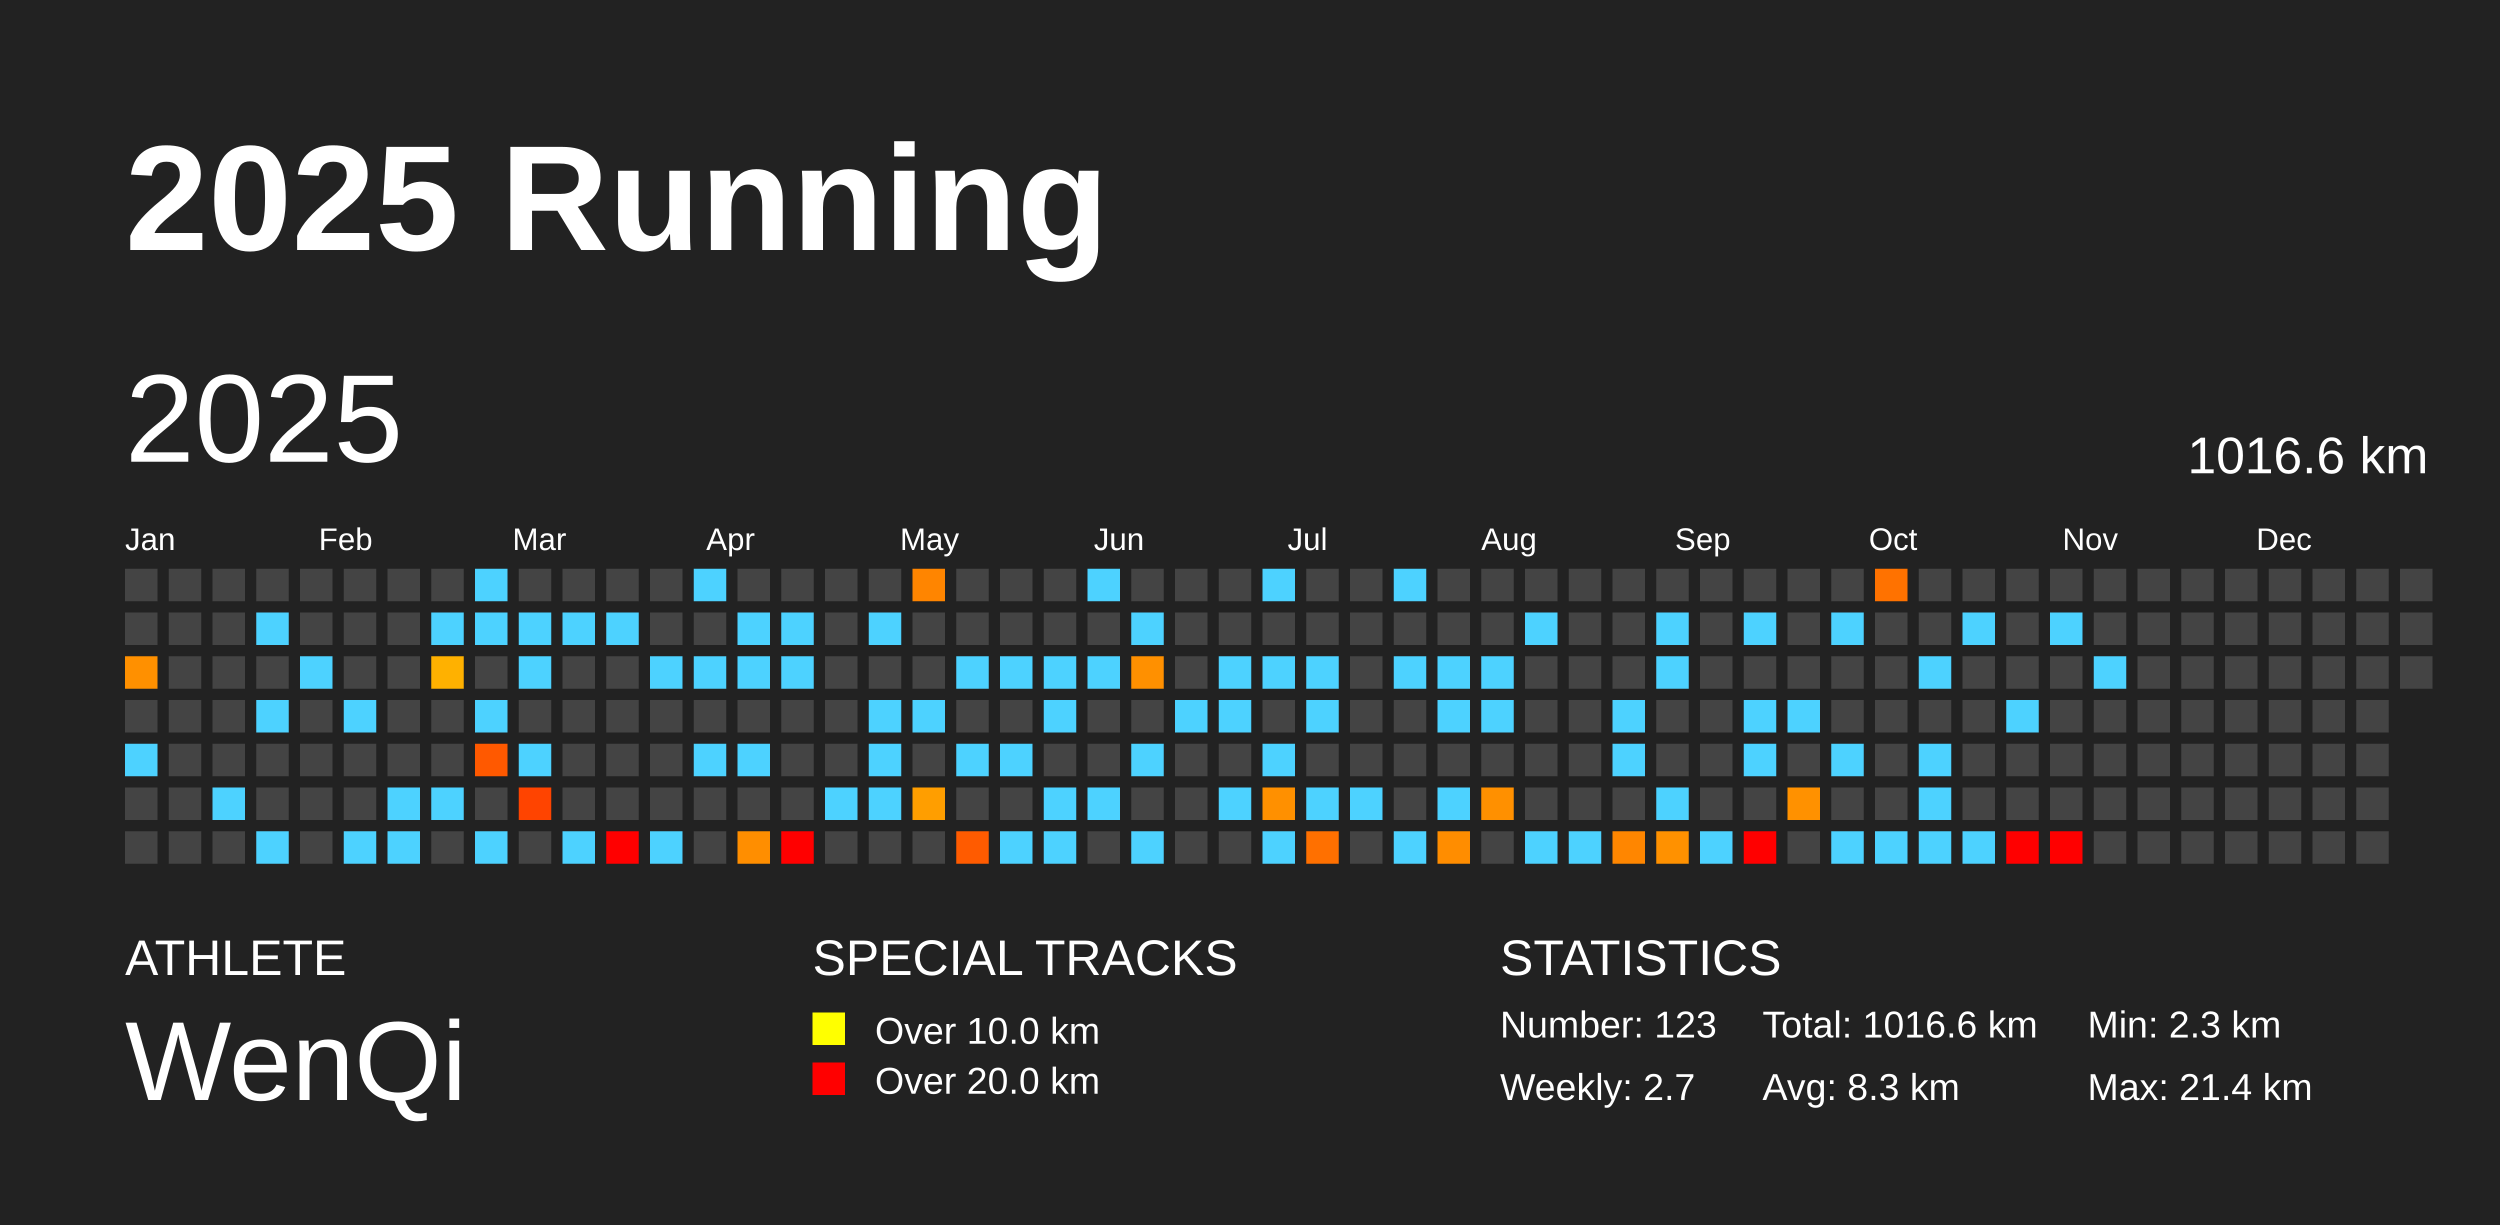
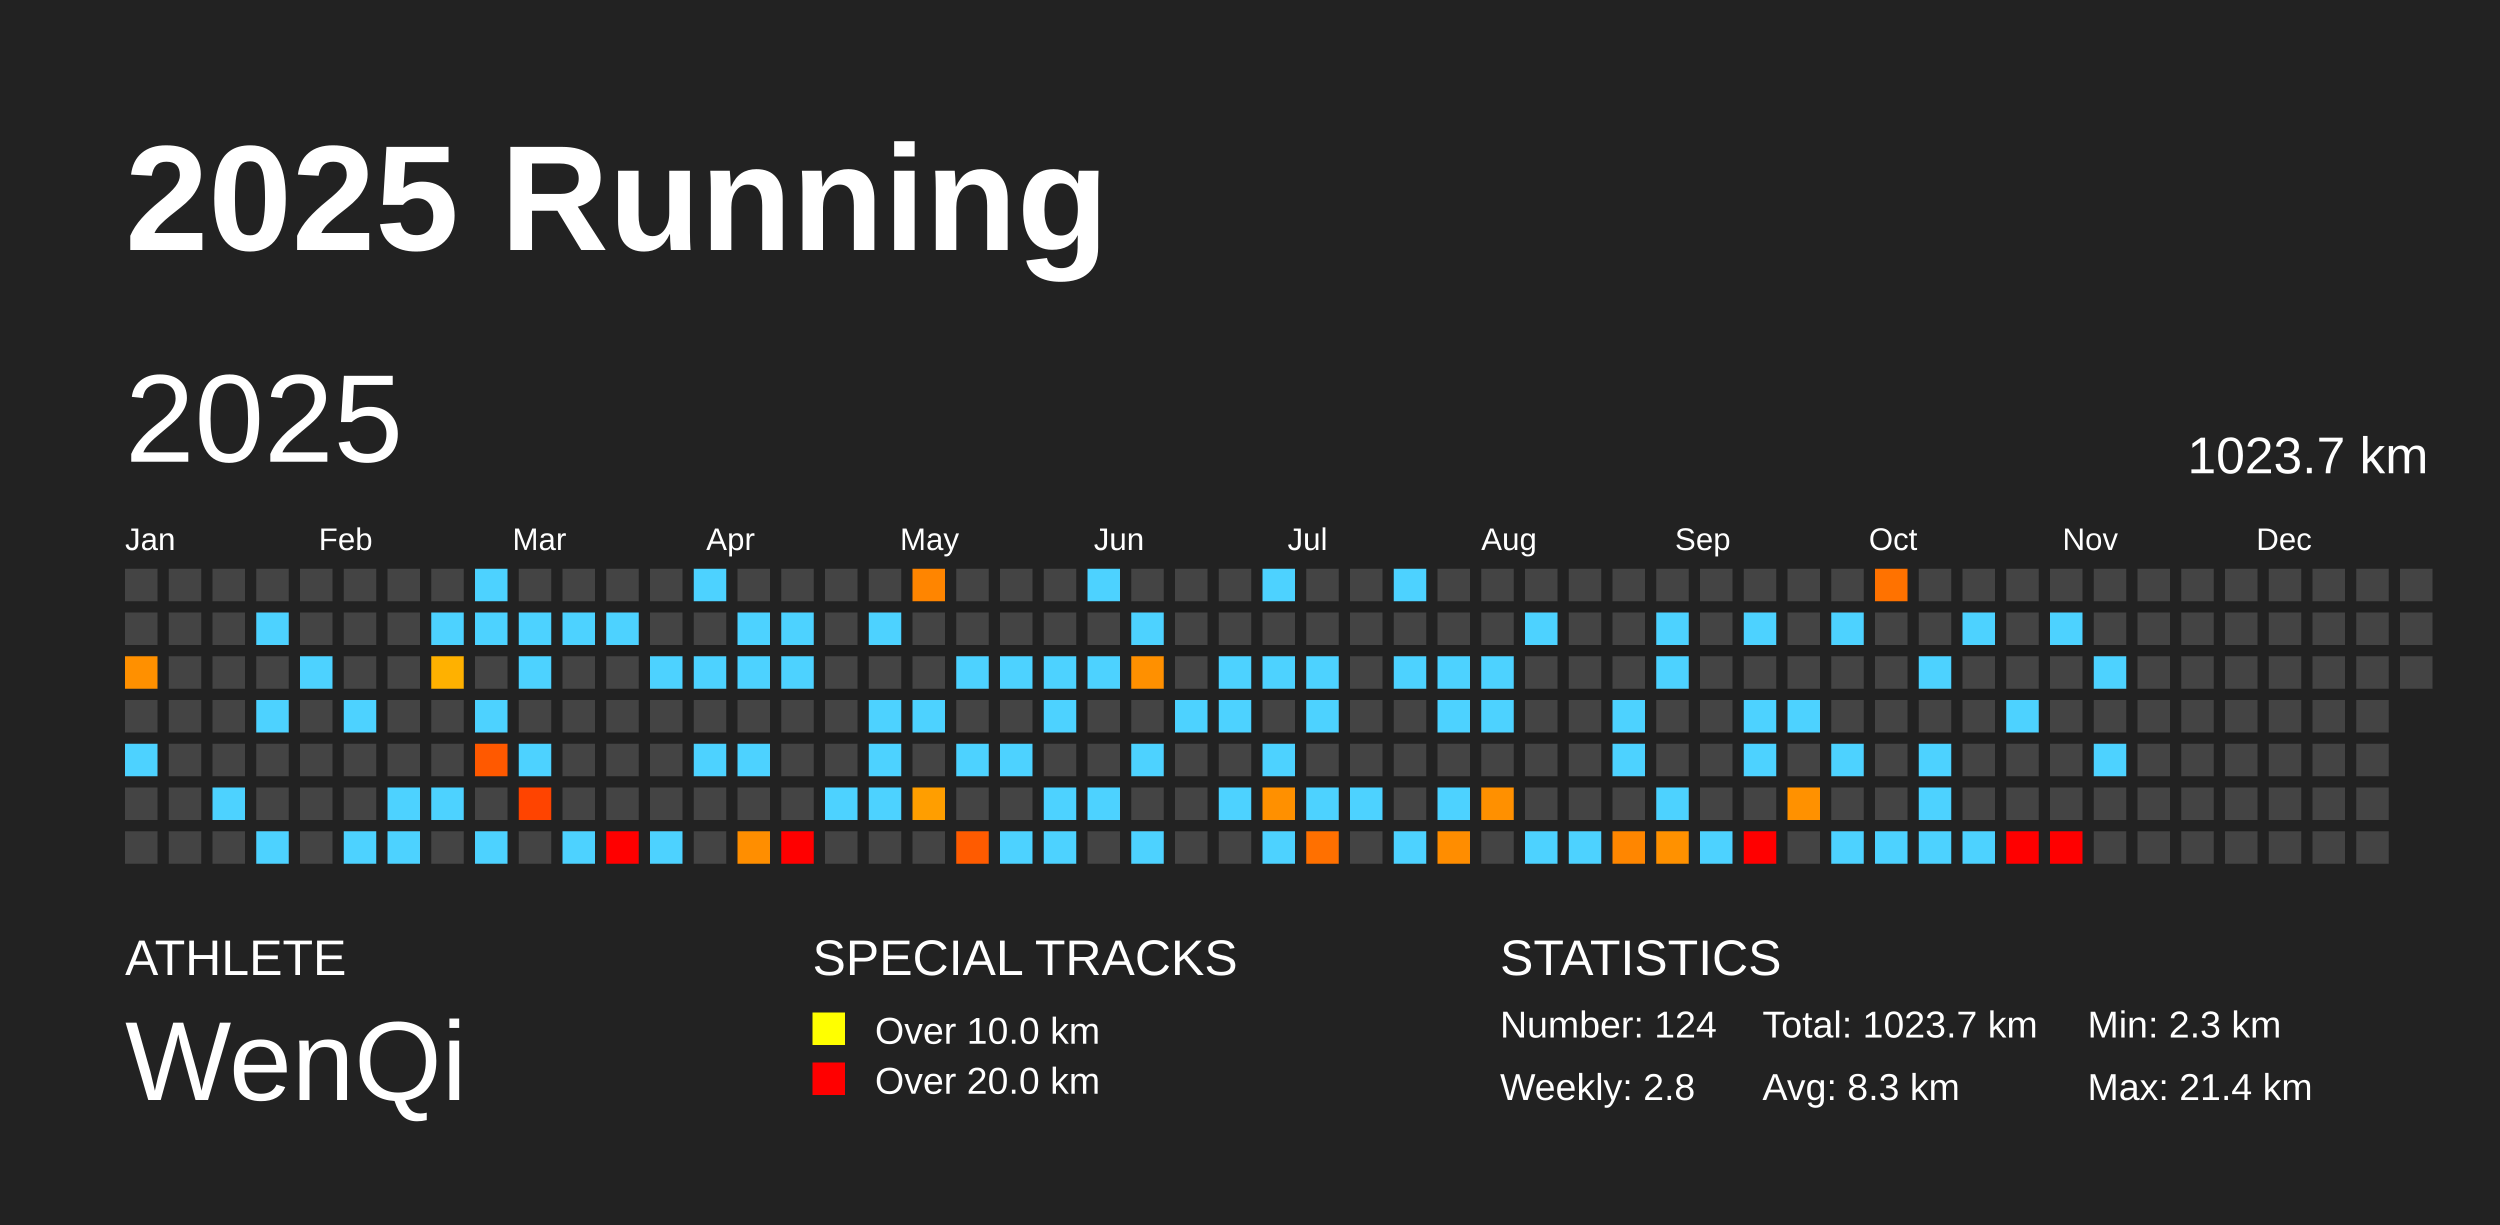
<svg xmlns="http://www.w3.org/2000/svg" baseProfile="full" height="98mm" version="1.1" viewBox="0,0,200,98" width="200mm">
  <defs />
  <rect fill="#222222" height="98" width="200" x="0" y="0" />
  <text fill="#FFFFFF" style="font-size:12px; font-family:Arial; font-weight:bold;" x="10" y="20">2025 Running</text>
  <text fill="#FFFFFF" style="font-size:4px; font-family:Arial" x="10" y="78">ATHLETE</text>
  <text fill="#FFFFFF" style="font-size:9px; font-family:Arial" x="10" y="88">WenQi</text>
  <text fill="#FFFFFF" style="font-size:4px; font-family:Arial" x="65" y="78">SPECIAL TRACKS</text>
  <rect fill="yellow" height="2.6" width="2.6" x="65" y="81" />
  <text fill="#FFFFFF" style="font-size:3px; font-family:Arial" x="70" y="83.5">Over 10.0 km</text>
  <rect fill="red" height="2.6" width="2.6" x="65" y="85" />
  <text fill="#FFFFFF" style="font-size:3px; font-family:Arial" x="70" y="87.5">Over 20.0 km</text>
  <text fill="#FFFFFF" style="font-size:4px; font-family:Arial" x="120" y="78">STATISTICS</text>
-   <text fill="#FFFFFF" style="font-size:3px; font-family:Arial" x="120" y="83">Number: 123</text>
-   <text fill="#FFFFFF" style="font-size:3px; font-family:Arial" x="120" y="88">Weekly: 2.7</text>
-   <text fill="#FFFFFF" style="font-size:3px; font-family:Arial" x="141" y="83">Total: 1016.6 km</text>
+   <text fill="#FFFFFF" style="font-size:3px; font-family:Arial" x="120" y="83">Number: 124</text>
+   <text fill="#FFFFFF" style="font-size:3px; font-family:Arial" x="120" y="88">Weekly: 2.8</text>
+   <text fill="#FFFFFF" style="font-size:3px; font-family:Arial" x="141" y="83">Total: 1023.7 km</text>
  <text fill="#FFFFFF" style="font-size:3px; font-family:Arial" x="141" y="88">Avg: 8.3 km</text>
  <text fill="#FFFFFF" style="font-size:3px; font-family:Arial" x="167" y="83">Min: 2.3 km</text>
  <text fill="#FFFFFF" style="font-size:3px; font-family:Arial" x="167" y="88">Max: 21.4 km</text>
  <text dominant-baseline="hanging" fill="#FFFFFF" style="font-size:10.0px; font-family:Arial;" x="10" y="30">2025</text>
-   <text dominant-baseline="hanging" fill="#FFFFFF" style="font-size:4.125px; font-family:Arial;" x="175" y="35">1016.6 km</text>
+   <text dominant-baseline="hanging" fill="#FFFFFF" style="font-size:4.125px; font-family:Arial;" x="175" y="35">1023.7 km</text>
  <text fill="#FFFFFF" style="font-size:2.5px; font-family:Arial" x="10.0" y="44">Jan</text>
  <text fill="#FFFFFF" style="font-size:2.5px; font-family:Arial" x="25.5" y="44">Feb</text>
  <text fill="#FFFFFF" style="font-size:2.5px; font-family:Arial" x="41.0" y="44">Mar</text>
  <text fill="#FFFFFF" style="font-size:2.5px; font-family:Arial" x="56.5" y="44">Apr</text>
  <text fill="#FFFFFF" style="font-size:2.5px; font-family:Arial" x="72.0" y="44">May</text>
  <text fill="#FFFFFF" style="font-size:2.5px; font-family:Arial" x="87.5" y="44">Jun</text>
  <text fill="#FFFFFF" style="font-size:2.5px; font-family:Arial" x="103.0" y="44">Jul</text>
  <text fill="#FFFFFF" style="font-size:2.5px; font-family:Arial" x="118.5" y="44">Aug</text>
  <text fill="#FFFFFF" style="font-size:2.5px; font-family:Arial" x="134.0" y="44">Sep</text>
  <text fill="#FFFFFF" style="font-size:2.5px; font-family:Arial" x="149.5" y="44">Oct</text>
  <text fill="#FFFFFF" style="font-size:2.5px; font-family:Arial" x="165.0" y="44">Nov</text>
  <text fill="#FFFFFF" style="font-size:2.5px; font-family:Arial" x="180.5" y="44">Dec</text>
  <rect fill="#444444" height="2.6" width="2.6" x="10.0" y="45.5" />
  <rect fill="#444444" height="2.6" width="2.6" x="10.0" y="49.0" />
  <rect fill="#ff9000" height="2.6" width="2.6" x="10.0" y="52.5" />
  <rect fill="#444444" height="2.6" width="2.6" x="10.0" y="56.0" />
  <rect fill="#4dd2ff" height="2.6" width="2.6" x="10.0" y="59.5" />
  <rect fill="#444444" height="2.6" width="2.6" x="10.0" y="63.0" />
  <rect fill="#444444" height="2.6" width="2.6" x="10.0" y="66.5" />
  <rect fill="#444444" height="2.6" width="2.6" x="13.5" y="45.5" />
  <rect fill="#444444" height="2.6" width="2.6" x="13.5" y="49.0" />
  <rect fill="#444444" height="2.6" width="2.6" x="13.5" y="52.5" />
  <rect fill="#444444" height="2.6" width="2.6" x="13.5" y="56.0" />
  <rect fill="#444444" height="2.6" width="2.6" x="13.5" y="59.5" />
  <rect fill="#444444" height="2.6" width="2.6" x="13.5" y="63.0" />
  <rect fill="#444444" height="2.6" width="2.6" x="13.5" y="66.5" />
  <rect fill="#444444" height="2.6" width="2.6" x="17.0" y="45.5" />
  <rect fill="#444444" height="2.6" width="2.6" x="17.0" y="49.0" />
  <rect fill="#444444" height="2.6" width="2.6" x="17.0" y="52.5" />
  <rect fill="#444444" height="2.6" width="2.6" x="17.0" y="56.0" />
  <rect fill="#444444" height="2.6" width="2.6" x="17.0" y="59.5" />
  <rect fill="#4dd2ff" height="2.6" width="2.6" x="17.0" y="63.0" />
  <rect fill="#444444" height="2.6" width="2.6" x="17.0" y="66.5" />
  <rect fill="#444444" height="2.6" width="2.6" x="20.5" y="45.5" />
  <rect fill="#4dd2ff" height="2.6" width="2.6" x="20.5" y="49.0" />
  <rect fill="#444444" height="2.6" width="2.6" x="20.5" y="52.5" />
  <rect fill="#4dd2ff" height="2.6" width="2.6" x="20.5" y="56.0" />
  <rect fill="#444444" height="2.6" width="2.6" x="20.5" y="59.5" />
  <rect fill="#444444" height="2.6" width="2.6" x="20.5" y="63.0" />
  <rect fill="#4dd2ff" height="2.6" width="2.6" x="20.5" y="66.5" />
  <rect fill="#444444" height="2.6" width="2.6" x="24.0" y="45.5" />
  <rect fill="#444444" height="2.6" width="2.6" x="24.0" y="49.0" />
  <rect fill="#4dd2ff" height="2.6" width="2.6" x="24.0" y="52.5" />
  <rect fill="#444444" height="2.6" width="2.6" x="24.0" y="56.0" />
  <rect fill="#444444" height="2.6" width="2.6" x="24.0" y="59.5" />
  <rect fill="#444444" height="2.6" width="2.6" x="24.0" y="63.0" />
  <rect fill="#444444" height="2.6" width="2.6" x="24.0" y="66.5" />
  <rect fill="#444444" height="2.6" width="2.6" x="27.5" y="45.5" />
  <rect fill="#444444" height="2.6" width="2.6" x="27.5" y="49.0" />
  <rect fill="#444444" height="2.6" width="2.6" x="27.5" y="52.5" />
  <rect fill="#4dd2ff" height="2.6" width="2.6" x="27.5" y="56.0" />
  <rect fill="#444444" height="2.6" width="2.6" x="27.5" y="59.5" />
  <rect fill="#444444" height="2.6" width="2.6" x="27.5" y="63.0" />
  <rect fill="#4dd2ff" height="2.6" width="2.6" x="27.5" y="66.5" />
  <rect fill="#444444" height="2.6" width="2.6" x="31.0" y="45.5" />
  <rect fill="#444444" height="2.6" width="2.6" x="31.0" y="49.0" />
  <rect fill="#444444" height="2.6" width="2.6" x="31.0" y="52.5" />
  <rect fill="#444444" height="2.6" width="2.6" x="31.0" y="56.0" />
  <rect fill="#444444" height="2.6" width="2.6" x="31.0" y="59.5" />
  <rect fill="#4dd2ff" height="2.6" width="2.6" x="31.0" y="63.0" />
  <rect fill="#4dd2ff" height="2.6" width="2.6" x="31.0" y="66.5" />
  <rect fill="#444444" height="2.6" width="2.6" x="34.5" y="45.5" />
  <rect fill="#4dd2ff" height="2.6" width="2.6" x="34.5" y="49.0" />
  <rect fill="#ffb100" height="2.6" width="2.6" x="34.5" y="52.5" />
  <rect fill="#444444" height="2.6" width="2.6" x="34.5" y="56.0" />
  <rect fill="#444444" height="2.6" width="2.6" x="34.5" y="59.5" />
  <rect fill="#4dd2ff" height="2.6" width="2.6" x="34.5" y="63.0" />
  <rect fill="#444444" height="2.6" width="2.6" x="34.5" y="66.5" />
  <rect fill="#4dd2ff" height="2.6" width="2.6" x="38.0" y="45.5" />
  <rect fill="#4dd2ff" height="2.6" width="2.6" x="38.0" y="49.0" />
  <rect fill="#444444" height="2.6" width="2.6" x="38.0" y="52.5" />
  <rect fill="#4dd2ff" height="2.6" width="2.6" x="38.0" y="56.0" />
  <rect fill="#ff5900" height="2.6" width="2.6" x="38.0" y="59.5" />
  <rect fill="#444444" height="2.6" width="2.6" x="38.0" y="63.0" />
  <rect fill="#4dd2ff" height="2.6" width="2.6" x="38.0" y="66.5" />
  <rect fill="#444444" height="2.6" width="2.6" x="41.5" y="45.5" />
  <rect fill="#4dd2ff" height="2.6" width="2.6" x="41.5" y="49.0" />
  <rect fill="#4dd2ff" height="2.6" width="2.6" x="41.5" y="52.5" />
  <rect fill="#444444" height="2.6" width="2.6" x="41.5" y="56.0" />
  <rect fill="#4dd2ff" height="2.6" width="2.6" x="41.5" y="59.5" />
  <rect fill="#ff4400" height="2.6" width="2.6" x="41.5" y="63.0" />
  <rect fill="#444444" height="2.6" width="2.6" x="41.5" y="66.5" />
  <rect fill="#444444" height="2.6" width="2.6" x="45.0" y="45.5" />
  <rect fill="#4dd2ff" height="2.6" width="2.6" x="45.0" y="49.0" />
  <rect fill="#444444" height="2.6" width="2.6" x="45.0" y="52.5" />
  <rect fill="#444444" height="2.6" width="2.6" x="45.0" y="56.0" />
  <rect fill="#444444" height="2.6" width="2.6" x="45.0" y="59.5" />
  <rect fill="#444444" height="2.6" width="2.6" x="45.0" y="63.0" />
  <rect fill="#4dd2ff" height="2.6" width="2.6" x="45.0" y="66.5" />
  <rect fill="#444444" height="2.6" width="2.6" x="48.5" y="45.5" />
  <rect fill="#4dd2ff" height="2.6" width="2.6" x="48.5" y="49.0" />
  <rect fill="#444444" height="2.6" width="2.6" x="48.5" y="52.5" />
  <rect fill="#444444" height="2.6" width="2.6" x="48.5" y="56.0" />
  <rect fill="#444444" height="2.6" width="2.6" x="48.5" y="59.5" />
  <rect fill="#444444" height="2.6" width="2.6" x="48.5" y="63.0" />
  <rect fill="red" height="2.6" width="2.6" x="48.5" y="66.5" />
  <rect fill="#444444" height="2.6" width="2.6" x="52.0" y="45.5" />
  <rect fill="#444444" height="2.6" width="2.6" x="52.0" y="49.0" />
  <rect fill="#4dd2ff" height="2.6" width="2.6" x="52.0" y="52.5" />
  <rect fill="#444444" height="2.6" width="2.6" x="52.0" y="56.0" />
  <rect fill="#444444" height="2.6" width="2.6" x="52.0" y="59.5" />
  <rect fill="#444444" height="2.6" width="2.6" x="52.0" y="63.0" />
  <rect fill="#4dd2ff" height="2.6" width="2.6" x="52.0" y="66.5" />
  <rect fill="#4dd2ff" height="2.6" width="2.6" x="55.5" y="45.5" />
  <rect fill="#444444" height="2.6" width="2.6" x="55.5" y="49.0" />
  <rect fill="#4dd2ff" height="2.6" width="2.6" x="55.5" y="52.5" />
  <rect fill="#444444" height="2.6" width="2.6" x="55.5" y="56.0" />
  <rect fill="#4dd2ff" height="2.6" width="2.6" x="55.5" y="59.5" />
  <rect fill="#444444" height="2.6" width="2.6" x="55.5" y="63.0" />
  <rect fill="#444444" height="2.6" width="2.6" x="55.5" y="66.5" />
  <rect fill="#444444" height="2.6" width="2.6" x="59.0" y="45.5" />
  <rect fill="#4dd2ff" height="2.6" width="2.6" x="59.0" y="49.0" />
  <rect fill="#4dd2ff" height="2.6" width="2.6" x="59.0" y="52.5" />
  <rect fill="#444444" height="2.6" width="2.6" x="59.0" y="56.0" />
  <rect fill="#4dd2ff" height="2.6" width="2.6" x="59.0" y="59.5" />
  <rect fill="#444444" height="2.6" width="2.6" x="59.0" y="63.0" />
  <rect fill="#ff8e00" height="2.6" width="2.6" x="59.0" y="66.5" />
  <rect fill="#444444" height="2.6" width="2.6" x="62.5" y="45.5" />
  <rect fill="#4dd2ff" height="2.6" width="2.6" x="62.5" y="49.0" />
  <rect fill="#4dd2ff" height="2.6" width="2.6" x="62.5" y="52.5" />
  <rect fill="#444444" height="2.6" width="2.6" x="62.5" y="56.0" />
  <rect fill="#444444" height="2.6" width="2.6" x="62.5" y="59.5" />
  <rect fill="#444444" height="2.6" width="2.6" x="62.5" y="63.0" />
  <rect fill="red" height="2.6" width="2.6" x="62.5" y="66.5" />
  <rect fill="#444444" height="2.6" width="2.6" x="66.0" y="45.5" />
  <rect fill="#444444" height="2.6" width="2.6" x="66.0" y="49.0" />
  <rect fill="#444444" height="2.6" width="2.6" x="66.0" y="52.5" />
  <rect fill="#444444" height="2.6" width="2.6" x="66.0" y="56.0" />
  <rect fill="#444444" height="2.6" width="2.6" x="66.0" y="59.5" />
  <rect fill="#4dd2ff" height="2.6" width="2.6" x="66.0" y="63.0" />
  <rect fill="#444444" height="2.6" width="2.6" x="66.0" y="66.5" />
  <rect fill="#444444" height="2.6" width="2.6" x="69.5" y="45.5" />
  <rect fill="#4dd2ff" height="2.6" width="2.6" x="69.5" y="49.0" />
  <rect fill="#444444" height="2.6" width="2.6" x="69.5" y="52.5" />
  <rect fill="#4dd2ff" height="2.6" width="2.6" x="69.5" y="56.0" />
  <rect fill="#4dd2ff" height="2.6" width="2.6" x="69.5" y="59.5" />
  <rect fill="#4dd2ff" height="2.6" width="2.6" x="69.5" y="63.0" />
  <rect fill="#444444" height="2.6" width="2.6" x="69.5" y="66.5" />
  <rect fill="#ff8500" height="2.6" width="2.6" x="73.0" y="45.5" />
  <rect fill="#444444" height="2.6" width="2.6" x="73.0" y="49.0" />
  <rect fill="#444444" height="2.6" width="2.6" x="73.0" y="52.5" />
  <rect fill="#4dd2ff" height="2.6" width="2.6" x="73.0" y="56.0" />
  <rect fill="#444444" height="2.6" width="2.6" x="73.0" y="59.5" />
  <rect fill="#ff9e00" height="2.6" width="2.6" x="73.0" y="63.0" />
  <rect fill="#444444" height="2.6" width="2.6" x="73.0" y="66.5" />
  <rect fill="#444444" height="2.6" width="2.6" x="76.5" y="45.5" />
  <rect fill="#444444" height="2.6" width="2.6" x="76.5" y="49.0" />
  <rect fill="#4dd2ff" height="2.6" width="2.6" x="76.5" y="52.5" />
  <rect fill="#444444" height="2.6" width="2.6" x="76.5" y="56.0" />
  <rect fill="#4dd2ff" height="2.6" width="2.6" x="76.5" y="59.5" />
  <rect fill="#444444" height="2.6" width="2.6" x="76.5" y="63.0" />
  <rect fill="#ff5b00" height="2.6" width="2.6" x="76.5" y="66.5" />
  <rect fill="#444444" height="2.6" width="2.6" x="80.0" y="45.5" />
  <rect fill="#444444" height="2.6" width="2.6" x="80.0" y="49.0" />
  <rect fill="#4dd2ff" height="2.6" width="2.6" x="80.0" y="52.5" />
  <rect fill="#444444" height="2.6" width="2.6" x="80.0" y="56.0" />
  <rect fill="#4dd2ff" height="2.6" width="2.6" x="80.0" y="59.5" />
  <rect fill="#444444" height="2.6" width="2.6" x="80.0" y="63.0" />
  <rect fill="#4dd2ff" height="2.6" width="2.6" x="80.0" y="66.5" />
  <rect fill="#444444" height="2.6" width="2.6" x="83.5" y="45.5" />
  <rect fill="#444444" height="2.6" width="2.6" x="83.5" y="49.0" />
  <rect fill="#4dd2ff" height="2.6" width="2.6" x="83.5" y="52.5" />
  <rect fill="#4dd2ff" height="2.6" width="2.6" x="83.5" y="56.0" />
  <rect fill="#444444" height="2.6" width="2.6" x="83.5" y="59.5" />
  <rect fill="#4dd2ff" height="2.6" width="2.6" x="83.5" y="63.0" />
  <rect fill="#4dd2ff" height="2.6" width="2.6" x="83.5" y="66.5" />
  <rect fill="#4dd2ff" height="2.6" width="2.6" x="87.0" y="45.5" />
  <rect fill="#444444" height="2.6" width="2.6" x="87.0" y="49.0" />
  <rect fill="#4dd2ff" height="2.6" width="2.6" x="87.0" y="52.5" />
  <rect fill="#444444" height="2.6" width="2.6" x="87.0" y="56.0" />
  <rect fill="#444444" height="2.6" width="2.6" x="87.0" y="59.5" />
  <rect fill="#4dd2ff" height="2.6" width="2.6" x="87.0" y="63.0" />
  <rect fill="#444444" height="2.6" width="2.6" x="87.0" y="66.5" />
  <rect fill="#444444" height="2.6" width="2.6" x="90.5" y="45.5" />
  <rect fill="#4dd2ff" height="2.6" width="2.6" x="90.5" y="49.0" />
  <rect fill="#ff9000" height="2.6" width="2.6" x="90.5" y="52.5" />
  <rect fill="#444444" height="2.6" width="2.6" x="90.5" y="56.0" />
  <rect fill="#4dd2ff" height="2.6" width="2.6" x="90.5" y="59.5" />
  <rect fill="#444444" height="2.6" width="2.6" x="90.5" y="63.0" />
  <rect fill="#4dd2ff" height="2.6" width="2.6" x="90.5" y="66.5" />
  <rect fill="#444444" height="2.6" width="2.6" x="94.0" y="45.5" />
  <rect fill="#444444" height="2.6" width="2.6" x="94.0" y="49.0" />
  <rect fill="#444444" height="2.6" width="2.6" x="94.0" y="52.5" />
  <rect fill="#4dd2ff" height="2.6" width="2.6" x="94.0" y="56.0" />
  <rect fill="#444444" height="2.6" width="2.6" x="94.0" y="59.5" />
  <rect fill="#444444" height="2.6" width="2.6" x="94.0" y="63.0" />
  <rect fill="#444444" height="2.6" width="2.6" x="94.0" y="66.5" />
  <rect fill="#444444" height="2.6" width="2.6" x="97.5" y="45.5" />
  <rect fill="#444444" height="2.6" width="2.6" x="97.5" y="49.0" />
  <rect fill="#4dd2ff" height="2.6" width="2.6" x="97.5" y="52.5" />
  <rect fill="#4dd2ff" height="2.6" width="2.6" x="97.5" y="56.0" />
  <rect fill="#444444" height="2.6" width="2.6" x="97.5" y="59.5" />
  <rect fill="#4dd2ff" height="2.6" width="2.6" x="97.5" y="63.0" />
  <rect fill="#444444" height="2.6" width="2.6" x="97.5" y="66.5" />
  <rect fill="#4dd2ff" height="2.6" width="2.6" x="101.0" y="45.5" />
  <rect fill="#444444" height="2.6" width="2.6" x="101.0" y="49.0" />
  <rect fill="#4dd2ff" height="2.6" width="2.6" x="101.0" y="52.5" />
  <rect fill="#444444" height="2.6" width="2.6" x="101.0" y="56.0" />
  <rect fill="#4dd2ff" height="2.6" width="2.6" x="101.0" y="59.5" />
  <rect fill="#ff9000" height="2.6" width="2.6" x="101.0" y="63.0" />
  <rect fill="#4dd2ff" height="2.6" width="2.6" x="101.0" y="66.5" />
  <rect fill="#444444" height="2.6" width="2.6" x="104.5" y="45.5" />
  <rect fill="#444444" height="2.6" width="2.6" x="104.5" y="49.0" />
  <rect fill="#4dd2ff" height="2.6" width="2.6" x="104.5" y="52.5" />
  <rect fill="#4dd2ff" height="2.6" width="2.6" x="104.5" y="56.0" />
  <rect fill="#444444" height="2.6" width="2.6" x="104.5" y="59.5" />
  <rect fill="#4dd2ff" height="2.6" width="2.6" x="104.5" y="63.0" />
  <rect fill="#ff7000" height="2.6" width="2.6" x="104.5" y="66.5" />
  <rect fill="#444444" height="2.6" width="2.6" x="108.0" y="45.5" />
  <rect fill="#444444" height="2.6" width="2.6" x="108.0" y="49.0" />
  <rect fill="#444444" height="2.6" width="2.6" x="108.0" y="52.5" />
  <rect fill="#444444" height="2.6" width="2.6" x="108.0" y="56.0" />
  <rect fill="#444444" height="2.6" width="2.6" x="108.0" y="59.5" />
  <rect fill="#4dd2ff" height="2.6" width="2.6" x="108.0" y="63.0" />
  <rect fill="#444444" height="2.6" width="2.6" x="108.0" y="66.5" />
  <rect fill="#4dd2ff" height="2.6" width="2.6" x="111.5" y="45.5" />
  <rect fill="#444444" height="2.6" width="2.6" x="111.5" y="49.0" />
  <rect fill="#4dd2ff" height="2.6" width="2.6" x="111.5" y="52.5" />
  <rect fill="#444444" height="2.6" width="2.6" x="111.5" y="56.0" />
  <rect fill="#444444" height="2.6" width="2.6" x="111.5" y="59.5" />
  <rect fill="#444444" height="2.6" width="2.6" x="111.5" y="63.0" />
  <rect fill="#4dd2ff" height="2.6" width="2.6" x="111.5" y="66.5" />
  <rect fill="#444444" height="2.6" width="2.6" x="115.0" y="45.5" />
  <rect fill="#444444" height="2.6" width="2.6" x="115.0" y="49.0" />
  <rect fill="#4dd2ff" height="2.6" width="2.6" x="115.0" y="52.5" />
  <rect fill="#4dd2ff" height="2.6" width="2.6" x="115.0" y="56.0" />
  <rect fill="#444444" height="2.6" width="2.6" x="115.0" y="59.5" />
  <rect fill="#4dd2ff" height="2.6" width="2.6" x="115.0" y="63.0" />
  <rect fill="#ff8d00" height="2.6" width="2.6" x="115.0" y="66.5" />
  <rect fill="#444444" height="2.6" width="2.6" x="118.5" y="45.5" />
  <rect fill="#444444" height="2.6" width="2.6" x="118.5" y="49.0" />
  <rect fill="#4dd2ff" height="2.6" width="2.6" x="118.5" y="52.5" />
  <rect fill="#4dd2ff" height="2.6" width="2.6" x="118.5" y="56.0" />
  <rect fill="#444444" height="2.6" width="2.6" x="118.5" y="59.5" />
  <rect fill="#ff9000" height="2.6" width="2.6" x="118.5" y="63.0" />
  <rect fill="#444444" height="2.6" width="2.6" x="118.5" y="66.5" />
  <rect fill="#444444" height="2.6" width="2.6" x="122.0" y="45.5" />
  <rect fill="#4dd2ff" height="2.6" width="2.6" x="122.0" y="49.0" />
  <rect fill="#444444" height="2.6" width="2.6" x="122.0" y="52.5" />
  <rect fill="#444444" height="2.6" width="2.6" x="122.0" y="56.0" />
  <rect fill="#444444" height="2.6" width="2.6" x="122.0" y="59.5" />
  <rect fill="#444444" height="2.6" width="2.6" x="122.0" y="63.0" />
  <rect fill="#4dd2ff" height="2.6" width="2.6" x="122.0" y="66.5" />
  <rect fill="#444444" height="2.6" width="2.6" x="125.5" y="45.5" />
  <rect fill="#444444" height="2.6" width="2.6" x="125.5" y="49.0" />
  <rect fill="#444444" height="2.6" width="2.6" x="125.5" y="52.5" />
  <rect fill="#444444" height="2.6" width="2.6" x="125.5" y="56.0" />
  <rect fill="#444444" height="2.6" width="2.6" x="125.5" y="59.5" />
  <rect fill="#444444" height="2.6" width="2.6" x="125.5" y="63.0" />
  <rect fill="#4dd2ff" height="2.6" width="2.6" x="125.5" y="66.5" />
  <rect fill="#444444" height="2.6" width="2.6" x="129.0" y="45.5" />
  <rect fill="#444444" height="2.6" width="2.6" x="129.0" y="49.0" />
  <rect fill="#444444" height="2.6" width="2.6" x="129.0" y="52.5" />
  <rect fill="#4dd2ff" height="2.6" width="2.6" x="129.0" y="56.0" />
  <rect fill="#4dd2ff" height="2.6" width="2.6" x="129.0" y="59.5" />
  <rect fill="#444444" height="2.6" width="2.6" x="129.0" y="63.0" />
  <rect fill="#ff8600" height="2.6" width="2.6" x="129.0" y="66.5" />
  <rect fill="#444444" height="2.6" width="2.6" x="132.5" y="45.5" />
  <rect fill="#4dd2ff" height="2.6" width="2.6" x="132.5" y="49.0" />
  <rect fill="#4dd2ff" height="2.6" width="2.6" x="132.5" y="52.5" />
  <rect fill="#444444" height="2.6" width="2.6" x="132.5" y="56.0" />
  <rect fill="#444444" height="2.6" width="2.6" x="132.5" y="59.5" />
  <rect fill="#4dd2ff" height="2.6" width="2.6" x="132.5" y="63.0" />
  <rect fill="#ff9100" height="2.6" width="2.6" x="132.5" y="66.5" />
  <rect fill="#444444" height="2.6" width="2.6" x="136.0" y="45.5" />
  <rect fill="#444444" height="2.6" width="2.6" x="136.0" y="49.0" />
  <rect fill="#444444" height="2.6" width="2.6" x="136.0" y="52.5" />
  <rect fill="#444444" height="2.6" width="2.6" x="136.0" y="56.0" />
  <rect fill="#444444" height="2.6" width="2.6" x="136.0" y="59.5" />
  <rect fill="#444444" height="2.6" width="2.6" x="136.0" y="63.0" />
  <rect fill="#4dd2ff" height="2.6" width="2.6" x="136.0" y="66.5" />
  <rect fill="#444444" height="2.6" width="2.6" x="139.5" y="45.5" />
  <rect fill="#4dd2ff" height="2.6" width="2.6" x="139.5" y="49.0" />
  <rect fill="#444444" height="2.6" width="2.6" x="139.5" y="52.5" />
  <rect fill="#4dd2ff" height="2.6" width="2.6" x="139.5" y="56.0" />
  <rect fill="#4dd2ff" height="2.6" width="2.6" x="139.5" y="59.5" />
  <rect fill="#444444" height="2.6" width="2.6" x="139.5" y="63.0" />
  <rect fill="red" height="2.6" width="2.6" x="139.5" y="66.5" />
  <rect fill="#444444" height="2.6" width="2.6" x="143.0" y="45.5" />
  <rect fill="#444444" height="2.6" width="2.6" x="143.0" y="49.0" />
  <rect fill="#444444" height="2.6" width="2.6" x="143.0" y="52.5" />
  <rect fill="#4dd2ff" height="2.6" width="2.6" x="143.0" y="56.0" />
  <rect fill="#444444" height="2.6" width="2.6" x="143.0" y="59.5" />
  <rect fill="#ff9100" height="2.6" width="2.6" x="143.0" y="63.0" />
  <rect fill="#444444" height="2.6" width="2.6" x="143.0" y="66.5" />
  <rect fill="#444444" height="2.6" width="2.6" x="146.5" y="45.5" />
  <rect fill="#4dd2ff" height="2.6" width="2.6" x="146.5" y="49.0" />
  <rect fill="#444444" height="2.6" width="2.6" x="146.5" y="52.5" />
  <rect fill="#444444" height="2.6" width="2.6" x="146.5" y="56.0" />
  <rect fill="#4dd2ff" height="2.6" width="2.6" x="146.5" y="59.5" />
  <rect fill="#444444" height="2.6" width="2.6" x="146.5" y="63.0" />
  <rect fill="#4dd2ff" height="2.6" width="2.6" x="146.5" y="66.5" />
  <rect fill="#ff7200" height="2.6" width="2.6" x="150.0" y="45.5" />
  <rect fill="#444444" height="2.6" width="2.6" x="150.0" y="49.0" />
  <rect fill="#444444" height="2.6" width="2.6" x="150.0" y="52.5" />
  <rect fill="#444444" height="2.6" width="2.6" x="150.0" y="56.0" />
  <rect fill="#444444" height="2.6" width="2.6" x="150.0" y="59.5" />
  <rect fill="#444444" height="2.6" width="2.6" x="150.0" y="63.0" />
  <rect fill="#4dd2ff" height="2.6" width="2.6" x="150.0" y="66.5" />
  <rect fill="#444444" height="2.6" width="2.6" x="153.5" y="45.5" />
  <rect fill="#444444" height="2.6" width="2.6" x="153.5" y="49.0" />
  <rect fill="#4dd2ff" height="2.6" width="2.6" x="153.5" y="52.5" />
  <rect fill="#444444" height="2.6" width="2.6" x="153.5" y="56.0" />
  <rect fill="#4dd2ff" height="2.6" width="2.6" x="153.5" y="59.5" />
  <rect fill="#4dd2ff" height="2.6" width="2.6" x="153.5" y="63.0" />
  <rect fill="#4dd2ff" height="2.6" width="2.6" x="153.5" y="66.5" />
  <rect fill="#444444" height="2.6" width="2.6" x="157.0" y="45.5" />
  <rect fill="#4dd2ff" height="2.6" width="2.6" x="157.0" y="49.0" />
  <rect fill="#444444" height="2.6" width="2.6" x="157.0" y="52.5" />
  <rect fill="#444444" height="2.6" width="2.6" x="157.0" y="56.0" />
  <rect fill="#444444" height="2.6" width="2.6" x="157.0" y="59.5" />
  <rect fill="#444444" height="2.6" width="2.6" x="157.0" y="63.0" />
  <rect fill="#4dd2ff" height="2.6" width="2.6" x="157.0" y="66.5" />
  <rect fill="#444444" height="2.6" width="2.6" x="160.5" y="45.5" />
  <rect fill="#444444" height="2.6" width="2.6" x="160.5" y="49.0" />
  <rect fill="#444444" height="2.6" width="2.6" x="160.5" y="52.5" />
  <rect fill="#4dd2ff" height="2.6" width="2.6" x="160.5" y="56.0" />
  <rect fill="#444444" height="2.6" width="2.6" x="160.5" y="59.5" />
  <rect fill="#444444" height="2.6" width="2.6" x="160.5" y="63.0" />
  <rect fill="red" height="2.6" width="2.6" x="160.5" y="66.5" />
  <rect fill="#444444" height="2.6" width="2.6" x="164.0" y="45.5" />
  <rect fill="#4dd2ff" height="2.6" width="2.6" x="164.0" y="49.0" />
  <rect fill="#444444" height="2.6" width="2.6" x="164.0" y="52.5" />
  <rect fill="#444444" height="2.6" width="2.6" x="164.0" y="56.0" />
  <rect fill="#444444" height="2.6" width="2.6" x="164.0" y="59.5" />
  <rect fill="#444444" height="2.6" width="2.6" x="164.0" y="63.0" />
  <rect fill="red" height="2.6" width="2.6" x="164.0" y="66.5" />
  <rect fill="#444444" height="2.6" width="2.6" x="167.5" y="45.5" />
  <rect fill="#444444" height="2.6" width="2.6" x="167.5" y="49.0" />
  <rect fill="#4dd2ff" height="2.6" width="2.6" x="167.5" y="52.5" />
  <rect fill="#444444" height="2.6" width="2.6" x="167.5" y="56.0" />
-   <rect fill="#444444" height="2.6" width="2.6" x="167.5" y="59.5" />
+   <rect fill="#4dd2ff" height="2.6" width="2.6" x="167.5" y="59.5" />
  <rect fill="#444444" height="2.6" width="2.6" x="167.5" y="63.0" />
  <rect fill="#444444" height="2.6" width="2.6" x="167.5" y="66.5" />
  <rect fill="#444444" height="2.6" width="2.6" x="171.0" y="45.5" />
  <rect fill="#444444" height="2.6" width="2.6" x="171.0" y="49.0" />
  <rect fill="#444444" height="2.6" width="2.6" x="171.0" y="52.5" />
  <rect fill="#444444" height="2.6" width="2.6" x="171.0" y="56.0" />
  <rect fill="#444444" height="2.6" width="2.6" x="171.0" y="59.5" />
  <rect fill="#444444" height="2.6" width="2.6" x="171.0" y="63.0" />
  <rect fill="#444444" height="2.6" width="2.6" x="171.0" y="66.5" />
  <rect fill="#444444" height="2.6" width="2.6" x="174.5" y="45.5" />
  <rect fill="#444444" height="2.6" width="2.6" x="174.5" y="49.0" />
  <rect fill="#444444" height="2.6" width="2.6" x="174.5" y="52.5" />
  <rect fill="#444444" height="2.6" width="2.6" x="174.5" y="56.0" />
  <rect fill="#444444" height="2.6" width="2.6" x="174.5" y="59.5" />
  <rect fill="#444444" height="2.6" width="2.6" x="174.5" y="63.0" />
  <rect fill="#444444" height="2.6" width="2.6" x="174.5" y="66.5" />
  <rect fill="#444444" height="2.6" width="2.6" x="178.0" y="45.5" />
  <rect fill="#444444" height="2.6" width="2.6" x="178.0" y="49.0" />
  <rect fill="#444444" height="2.6" width="2.6" x="178.0" y="52.5" />
  <rect fill="#444444" height="2.6" width="2.6" x="178.0" y="56.0" />
  <rect fill="#444444" height="2.6" width="2.6" x="178.0" y="59.5" />
  <rect fill="#444444" height="2.6" width="2.6" x="178.0" y="63.0" />
  <rect fill="#444444" height="2.6" width="2.6" x="178.0" y="66.5" />
  <rect fill="#444444" height="2.6" width="2.6" x="181.5" y="45.5" />
  <rect fill="#444444" height="2.6" width="2.6" x="181.5" y="49.0" />
  <rect fill="#444444" height="2.6" width="2.6" x="181.5" y="52.5" />
  <rect fill="#444444" height="2.6" width="2.6" x="181.5" y="56.0" />
  <rect fill="#444444" height="2.6" width="2.6" x="181.5" y="59.5" />
  <rect fill="#444444" height="2.6" width="2.6" x="181.5" y="63.0" />
  <rect fill="#444444" height="2.6" width="2.6" x="181.5" y="66.5" />
  <rect fill="#444444" height="2.6" width="2.6" x="185.0" y="45.5" />
  <rect fill="#444444" height="2.6" width="2.6" x="185.0" y="49.0" />
  <rect fill="#444444" height="2.6" width="2.6" x="185.0" y="52.5" />
  <rect fill="#444444" height="2.6" width="2.6" x="185.0" y="56.0" />
  <rect fill="#444444" height="2.6" width="2.6" x="185.0" y="59.5" />
  <rect fill="#444444" height="2.6" width="2.6" x="185.0" y="63.0" />
  <rect fill="#444444" height="2.6" width="2.6" x="185.0" y="66.5" />
  <rect fill="#444444" height="2.6" width="2.6" x="188.5" y="45.5" />
  <rect fill="#444444" height="2.6" width="2.6" x="188.5" y="49.0" />
  <rect fill="#444444" height="2.6" width="2.6" x="188.5" y="52.5" />
  <rect fill="#444444" height="2.6" width="2.6" x="188.5" y="56.0" />
  <rect fill="#444444" height="2.6" width="2.6" x="188.5" y="59.5" />
  <rect fill="#444444" height="2.6" width="2.6" x="188.5" y="63.0" />
  <rect fill="#444444" height="2.6" width="2.6" x="188.5" y="66.5" />
  <rect fill="#444444" height="2.6" width="2.6" x="192.0" y="45.5" />
  <rect fill="#444444" height="2.6" width="2.6" x="192.0" y="49.0" />
  <rect fill="#444444" height="2.6" width="2.6" x="192.0" y="52.5" />
</svg>
